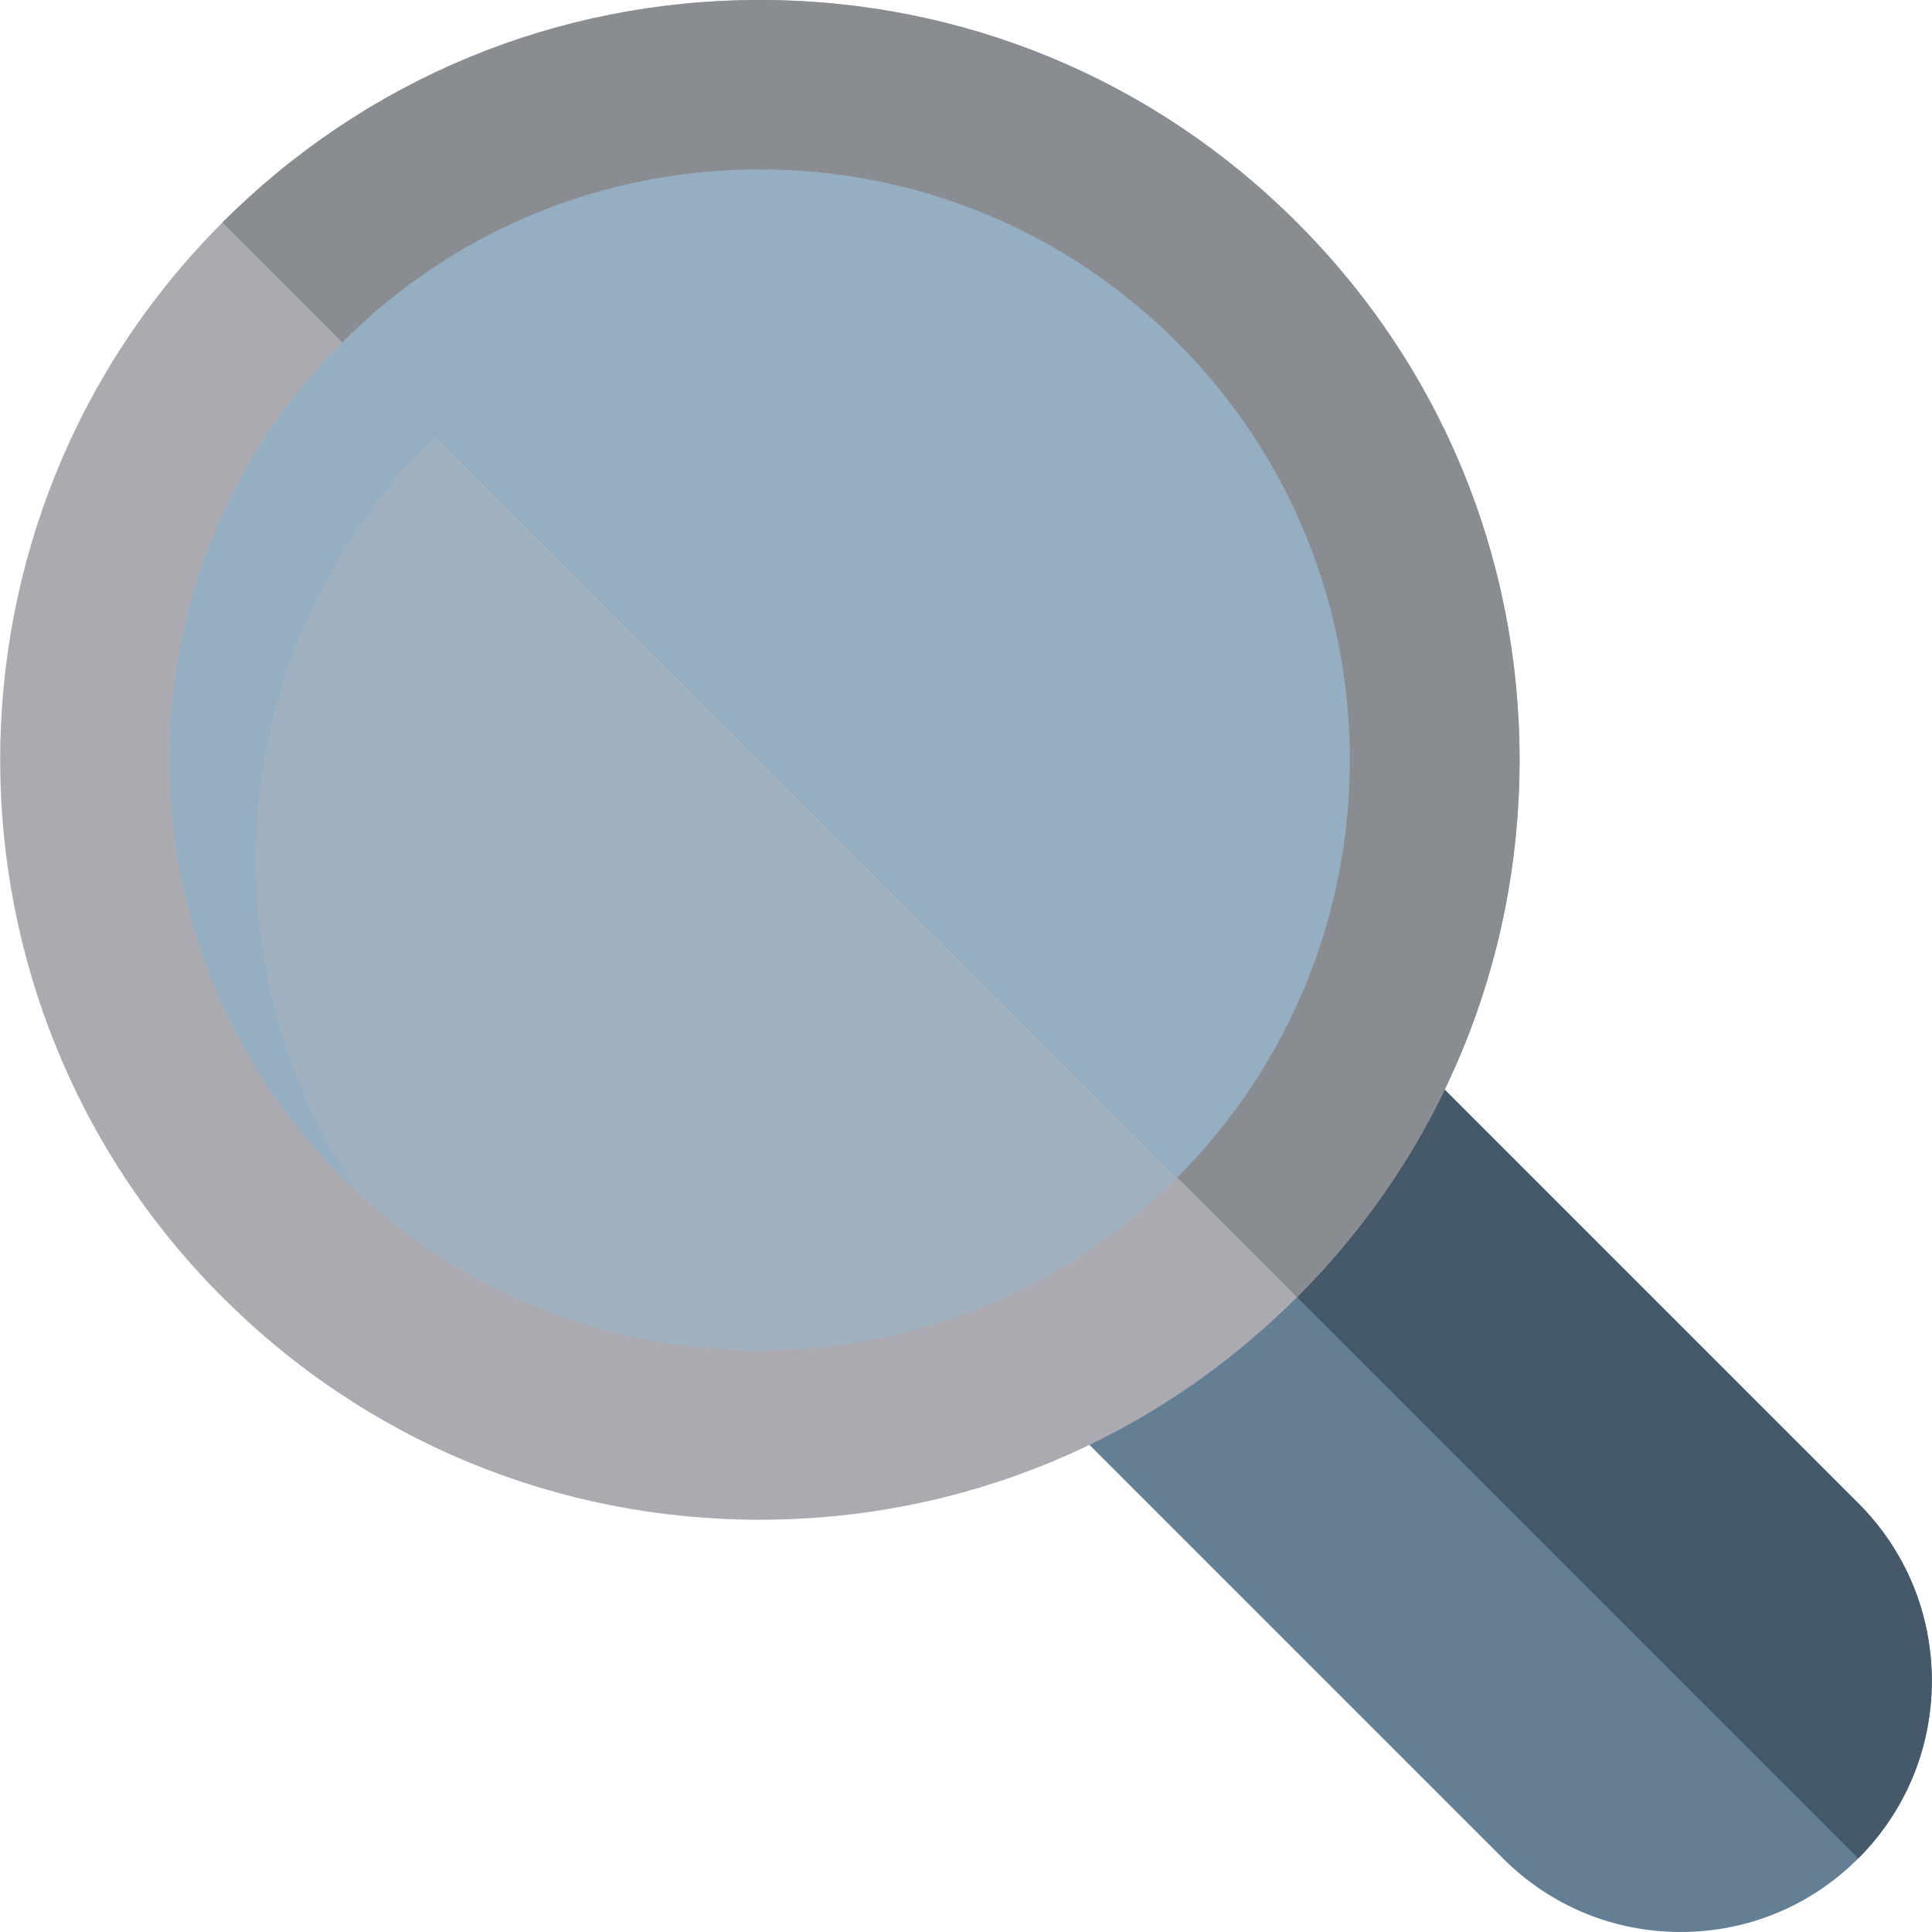
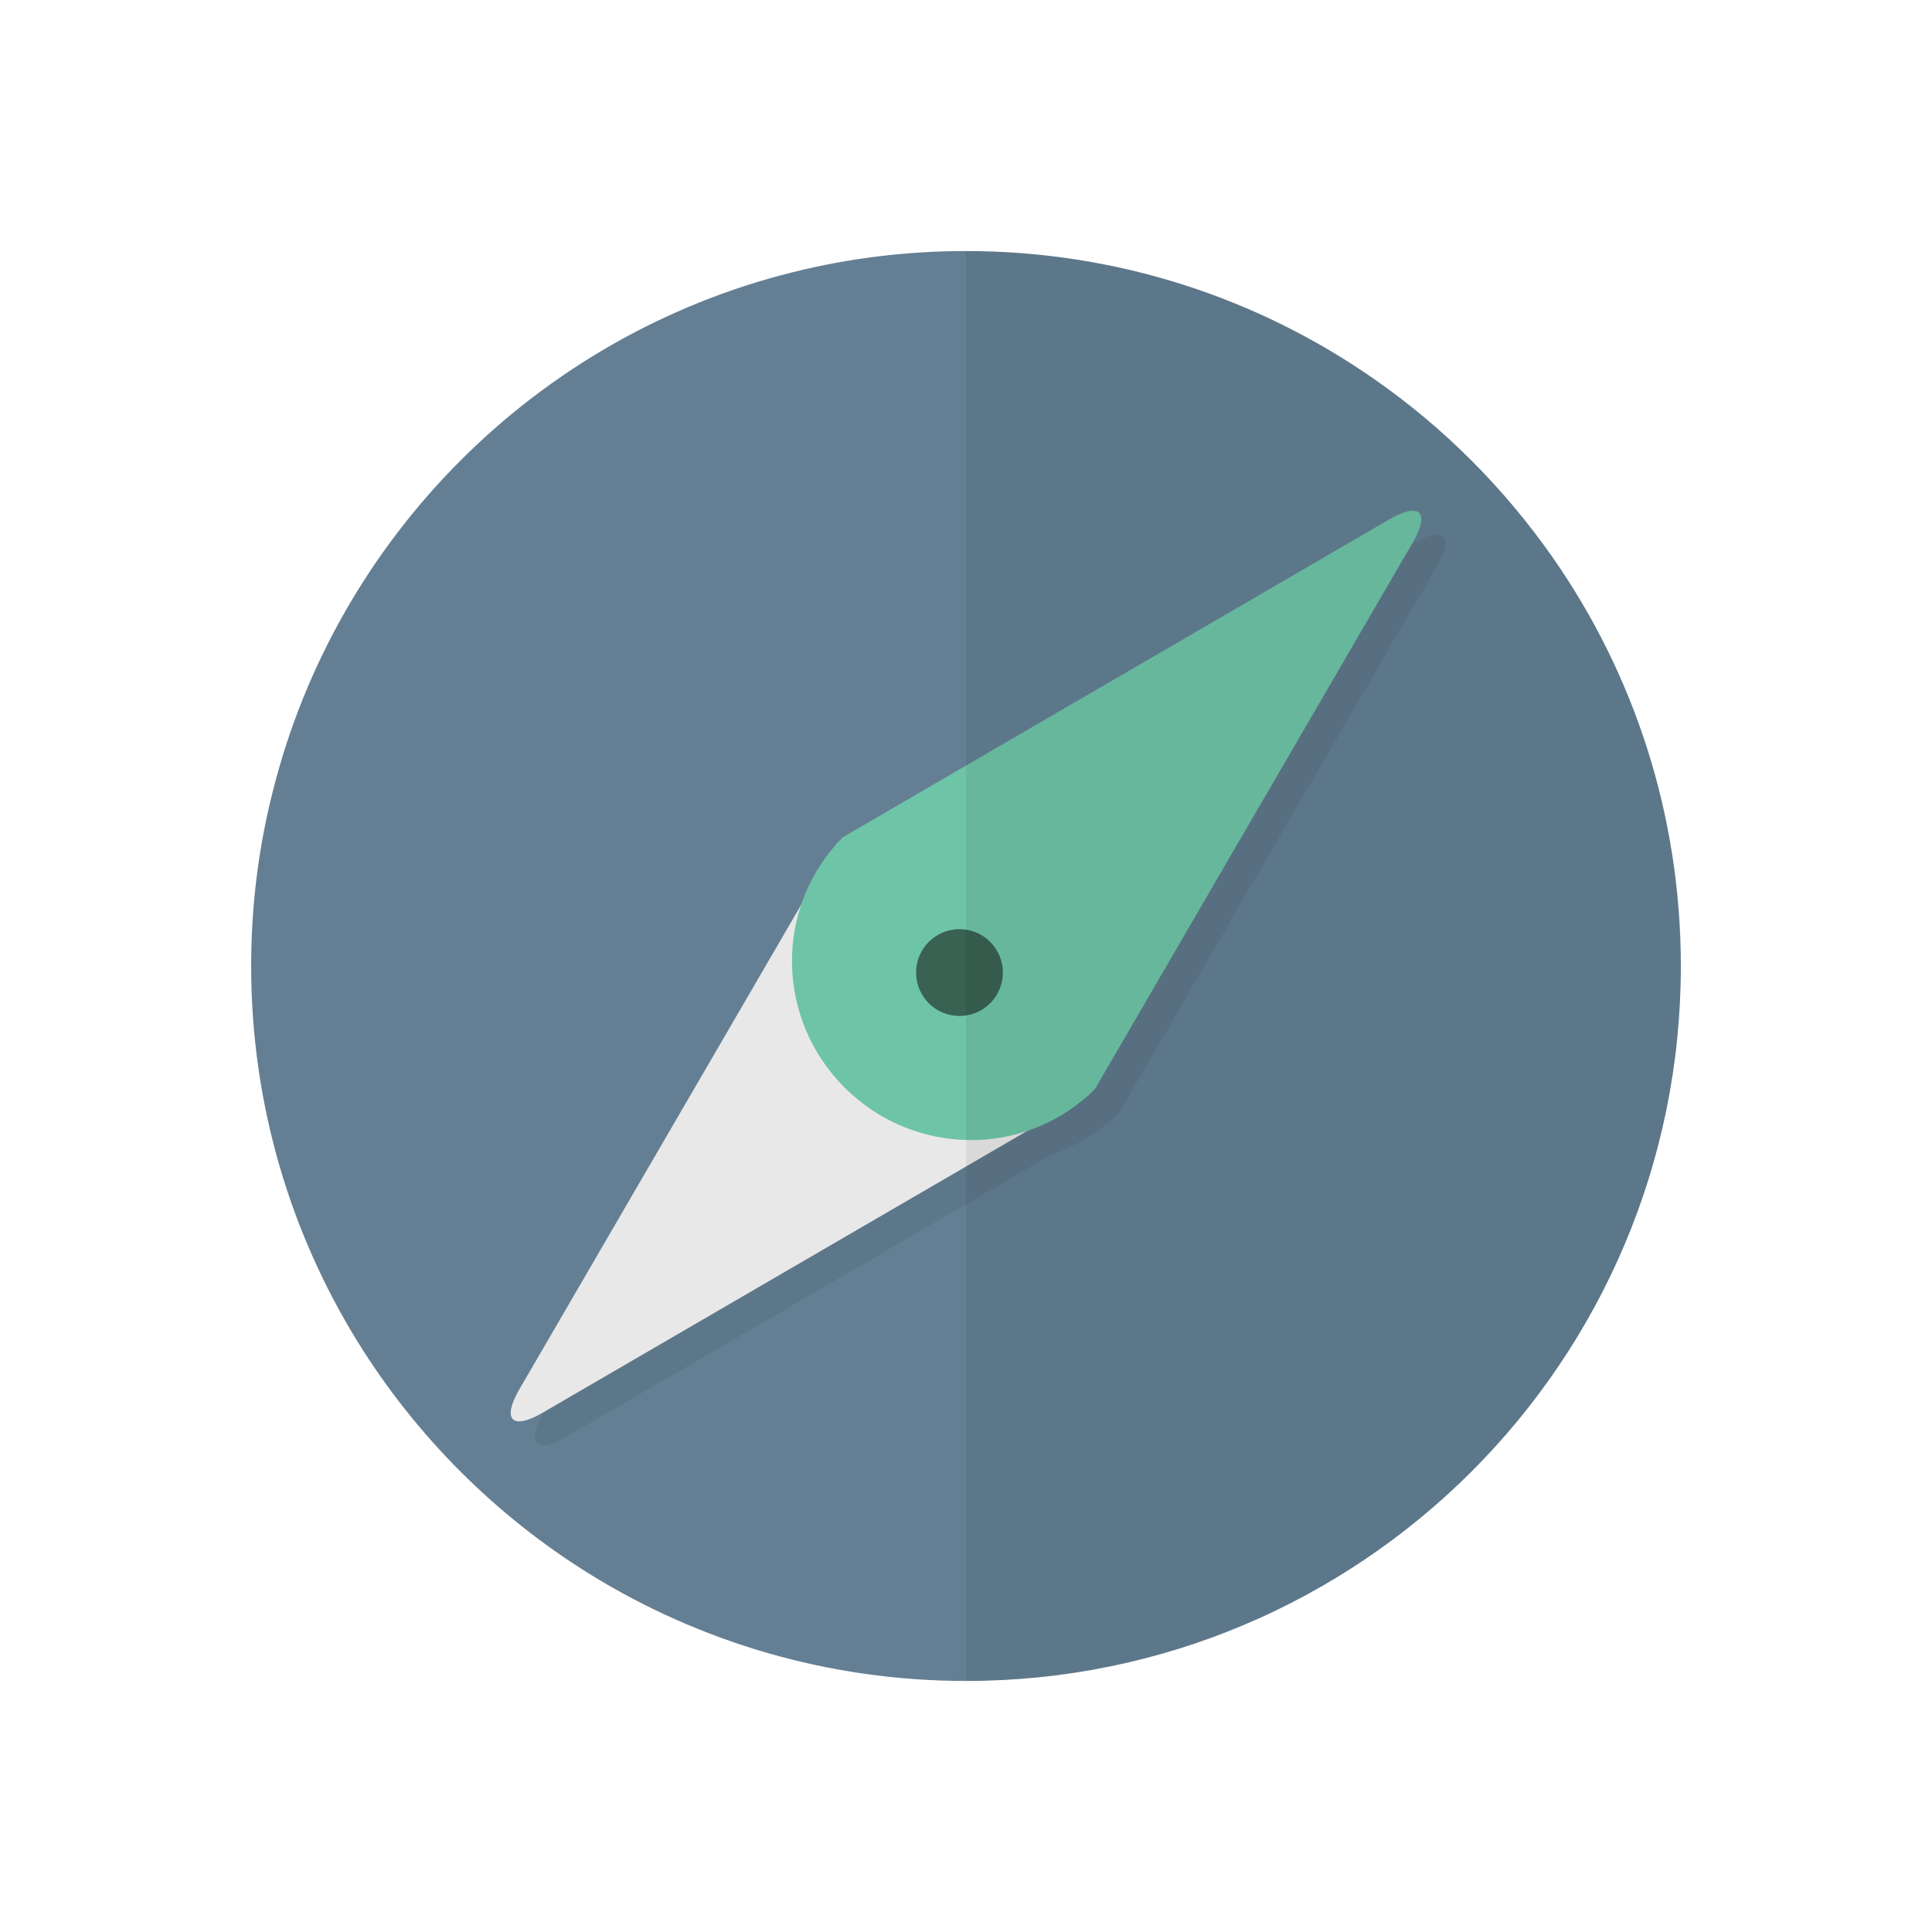
- <svg xmlns="http://www.w3.org/2000/svg" height="200px" width="200px" version="1.1" id="Layer_1" viewBox="0 0 447.517 447.517" xml:space="preserve" fill="#000000">
-   <g id="SVGRepo_bgCarrier" stroke-width="0" />
-   <g id="SVGRepo_tracerCarrier" stroke-linecap="round" stroke-linejoin="round" />
-   <g id="SVGRepo_iconCarrier">
-     <g id="XMLID_918_">
-       <path id="XMLID_1960_" style="fill:#647F94;" d="M430.433,430.476c10.99-10.99,17.042-25.601,17.042-41.143 s-6.052-30.154-17.042-41.143l-97.785-97.785l-82.285,82.285l97.785,97.785c10.99,10.99,25.601,17.042,41.143,17.042 C404.833,447.518,419.444,441.466,430.433,430.476z" />
-       <path id="XMLID_1956_" style="fill:#45596B;" d="M291.506,291.548l138.928,138.928c10.99-10.99,17.042-25.601,17.042-41.143 s-6.052-30.154-17.042-41.143l-97.785-97.785L291.506,291.548z" />
-       <path id="XMLID_1955_" style="fill:#abaab1;" d="M300.43,51.553C267.186,18.309,222.986,0,175.971,0S84.756,18.309,51.511,51.553 c-68.627,68.627-68.627,180.293,0,248.92c33.244,33.245,77.445,51.553,124.46,51.553s91.216-18.309,124.46-51.553 c33.245-33.244,51.554-77.445,51.554-124.46C351.984,128.999,333.676,84.798,300.43,51.553z" />
-       <g id="XMLID_138_">
-         <path id="XMLID_1951_" style="fill:#a0b2c0;" d="M175.971,312.784c-36.533,0-70.879-14.227-96.712-40.059 c-53.327-53.327-53.327-140.096,0-193.422c25.833-25.833,60.178-40.06,96.712-40.06c36.533,0,70.878,14.227,96.711,40.06 c53.326,53.326,53.326,140.095,0,193.422C246.849,298.557,212.504,312.784,175.971,312.784z" />
-       </g>
-       <path id="XMLID_925_" style="fill:#95AEC2;" d="M99.257,102.638c25.832-25.833,60.178-40.06,96.711-40.06 c34.918,0,67.832,13.005,93.231,36.711c-4.779-7.047-10.278-13.749-16.517-19.988c-25.833-25.833-60.179-40.06-96.711-40.06 c-36.533,0-70.879,14.227-96.711,40.06c-53.327,53.326-53.327,140.095,0,193.422c1.142,1.142,2.306,2.253,3.481,3.349 C46.67,222.884,52.169,149.726,99.257,102.638z" />
-       <path id="XMLID_1946_" style="fill:#898c90;" d="M175.971,0c-47.015,0-91.216,18.309-124.46,51.553l0,0l248.92,248.92 c33.245-33.244,51.553-77.445,51.553-124.46s-18.309-91.216-51.554-124.46C267.186,18.309,222.986,0,175.971,0z" />
-       <path id="XMLID_1945_" style="fill:#95AEC2;" d="M175.971,39.243c-36.533,0-70.879,14.226-96.711,40.059l193.423,193.423l0,0 c53.326-53.327,53.326-140.096,0-193.422C246.849,53.469,212.504,39.243,175.971,39.243z" />
-     </g>
-   </g>
+ <svg xmlns="http://www.w3.org/2000/svg" width="700" height="700" viewBox="0 0 700 700" fill="none">
+   <path d="M609 350.039C609 493.102 493.059 609.04 350 609.04C300.174 609.04 253.557 594.917 214.001 570.526C179.739 549.344 150.694 520.301 129.512 486.04C105.122 446.482 91 399.865 91 350.039C91 328.296 93.648 307.194 98.782 286.975C121.81 194.545 194.664 121.69 287.095 98.662C307.235 93.607 328.336 90.96 350 90.96C404.962 90.96 455.99 108.13 497.874 137.335C523.149 154.907 545.051 176.891 562.704 202.166C591.908 244.048 609 295.079 609 350.039Z" fill="#647F94" />
+   <path opacity="0.07" d="M512.029 196.897L342.141 295.705L314.176 311.97C313.427 312.718 312.773 313.525 312.07 314.301L311.957 314.189L311.566 314.86C305.888 321.277 301.738 328.556 299.111 336.276L196.884 512.04C190.404 523.184 194.216 526.994 205.358 520.516L381.128 418.296C388.847 415.667 396.129 411.517 402.548 405.839L403.219 405.45L403.105 405.336C403.882 404.634 404.688 403.981 405.436 403.23L421.701 375.267L520.502 205.373C526.983 194.229 523.17 190.417 512.029 196.897Z" fill="#040000" />
+   <path d="M394.525 396.757L196.667 511.822C185.524 518.303 181.711 514.49 188.192 503.346L303.264 305.496L394.525 396.757Z" fill="#E9E8E8" />
+   <path d="M413.007 366.571L511.811 196.68C518.289 185.537 514.479 181.724 503.335 188.205L333.448 287.013L305.483 303.278C280.567 328.194 280.793 368.827 305.991 394.024C331.194 419.228 371.828 419.454 396.745 394.539L413.007 366.571Z" fill="#6EC4A7" />
+   <path opacity="0.5" d="M358.757 363.501C352.617 369.638 342.664 369.638 336.526 363.501C336.47 363.444 336.415 363.39 336.366 363.33C336.04 363.004 335.737 362.657 335.443 362.307C335.438 362.291 335.432 362.286 335.421 362.273C330.405 356.098 330.774 347.01 336.521 341.263C337.631 340.153 338.858 339.247 340.173 338.54C341.476 337.832 342.857 337.324 344.278 337.021C349.338 335.916 354.83 337.33 358.762 341.263C364.898 347.401 364.898 357.357 358.757 363.501Z" fill="#040000" />
+   <path opacity="0.07" d="M562.704 202.166C545.053 176.891 523.149 154.907 497.874 137.335C455.993 108.13 404.962 90.96 350.001 90.96V609.04C493.061 609.04 609 493.102 609 350.039C609 295.079 591.911 244.048 562.704 202.166Z" fill="#040000" />
</svg>
